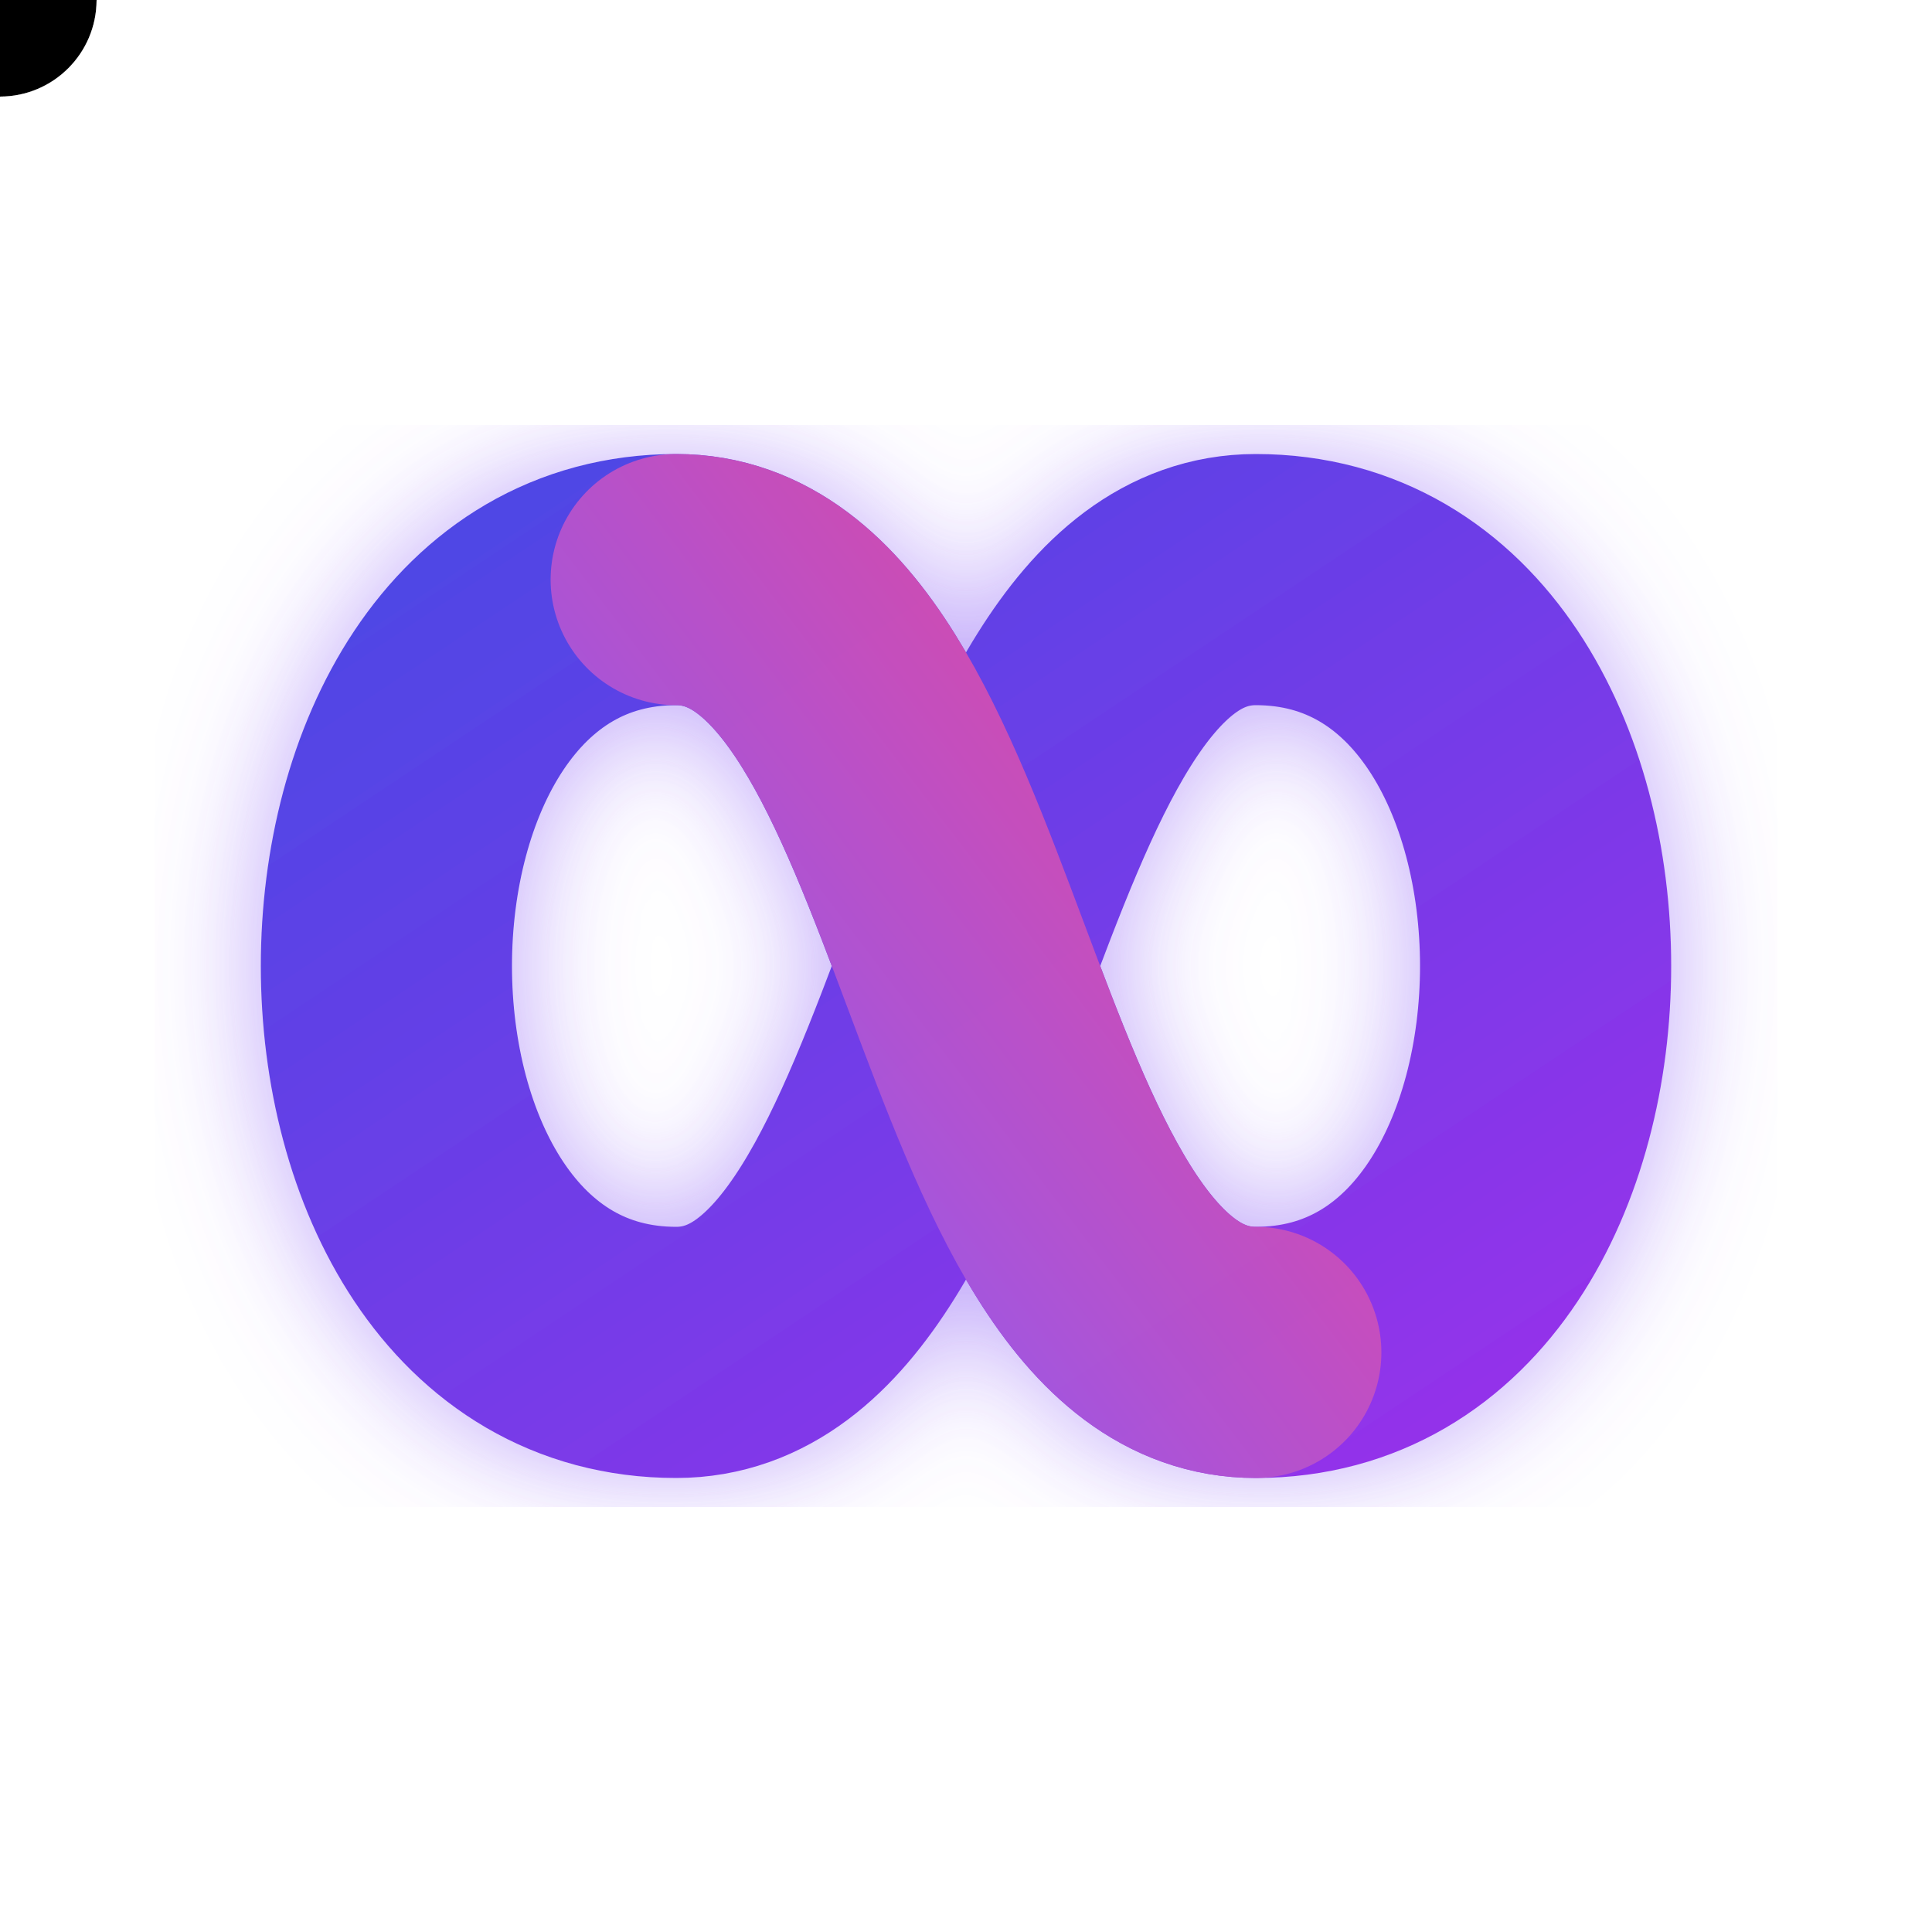
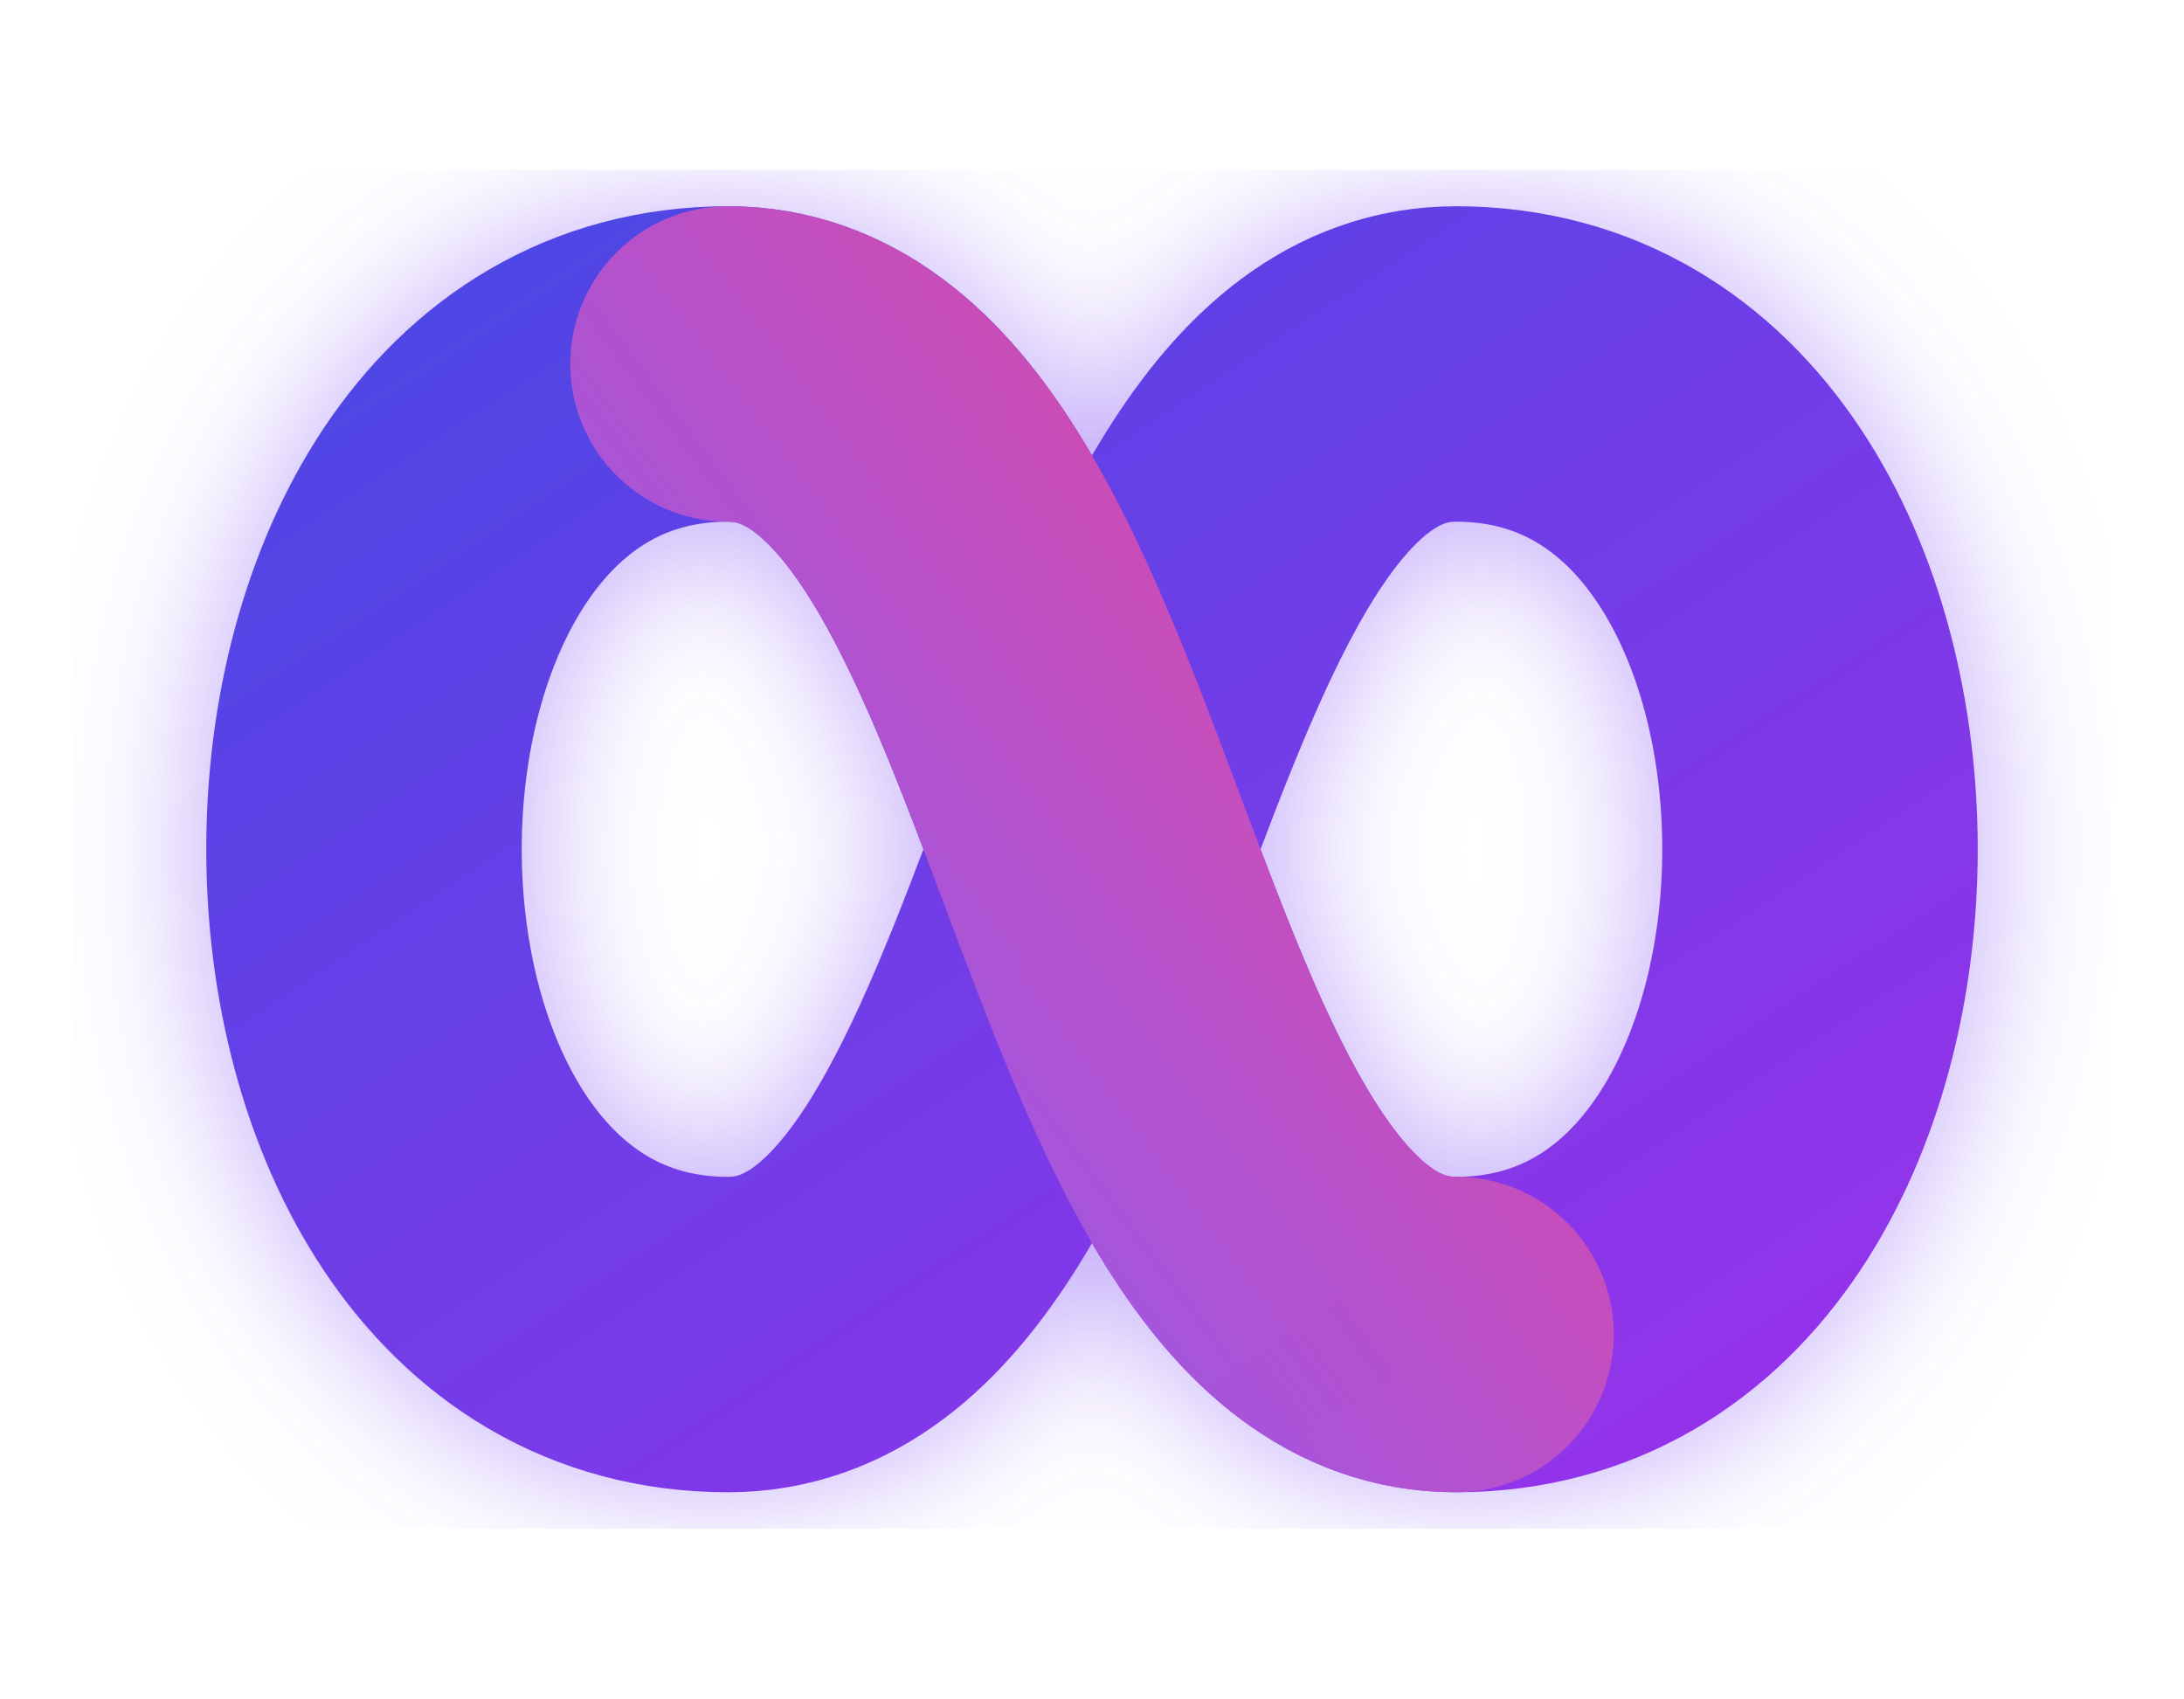
- <svg xmlns="http://www.w3.org/2000/svg" viewBox="0 0 100 100">
+ <svg xmlns="http://www.w3.org/2000/svg" viewBox="5 15 90 70">
  <defs>
    <linearGradient id="g1" x1="0%" y1="0%" x2="100%" y2="100%">
      <stop offset="0%" stop-color="#4F46E5" />
      <stop offset="100%" stop-color="#9333EA" />
    </linearGradient>
    <linearGradient id="g2" x1="100%" y1="0%" x2="0%" y2="100%">
      <stop offset="0%" stop-color="#EC4899" />
      <stop offset="100%" stop-color="#8B5CF6" />
    </linearGradient>
    <filter id="glow" x="-20%" y="-20%" width="140%" height="140%">
      <feDropShadow dx="0" dy="0" stdDeviation="3" flood-color="#8b5cf6" flood-opacity="0.55" />
    </filter>
    <filter id="orb" x="-80%" y="-80%" width="260%" height="260%">
      <feDropShadow dx="0" dy="0" stdDeviation="2" flood-color="#ffffff" flood-opacity="0.9" />
    </filter>
  </defs>
-   <path d="M35 30 C 15 30 15 70 35 70 C 50 70 50 30 65 30 C 85 30 85 70 65 70 C 50 70 50 30 35 30 Z" fill="none" stroke="url(#g1)" stroke-width="13" stroke-linecap="round" stroke-linejoin="round" filter="url(#glow)" />
-   <path d="M35 30 C 50 30 50 70 65 70" fill="none" stroke="url(#g2)" stroke-width="13" stroke-linecap="round" stroke-linejoin="round" opacity="0.95" />
-   <circle r="5" filter="url(#orb)">
-     <animate attributeName="fill" values="#ffffff;#ec4899;#8b5cf6;#4f46e5;#ffffff" dur="4s" repeatCount="indefinite" />
-     <animateMotion dur="4s" repeatCount="indefinite" path="M35 30 C 15 30 15 70 35 70 C 50 70 50 30 65 30 C 85 30 85 70 65 70 C 50 70 50 30 35 30 Z" calcMode="linear" />
-   </circle>
+   <g>
+     <path d="M35 30 C 15 30 15 70 35 70 C 50 70 50 30 65 30 C 85 30 85 70 65 70 C 50 70 50 30 35 30 Z" fill="none" stroke="url(#g1)" stroke-width="13" stroke-linecap="round" stroke-linejoin="round" filter="url(#glow)" />
+     <path d="M35 30 C 50 30 50 70 65 70" fill="none" stroke="url(#g2)" stroke-width="13" stroke-linecap="round" stroke-linejoin="round" opacity="0.95" />
+     <circle r="5" filter="url(#orb)">
+       <animate attributeName="fill" values="#ffffff;#ec4899;#8b5cf6;#4f46e5;#ffffff" dur="4s" repeatCount="indefinite" />
+       <animateMotion dur="4s" repeatCount="indefinite" path="M35 30 C 15 30 15 70 35 70 C 50 70 50 30 65 30 C 85 30 85 70 65 70 C 50 70 50 30 35 30 Z" calcMode="linear" />
+     </circle>
+   </g>
</svg>
